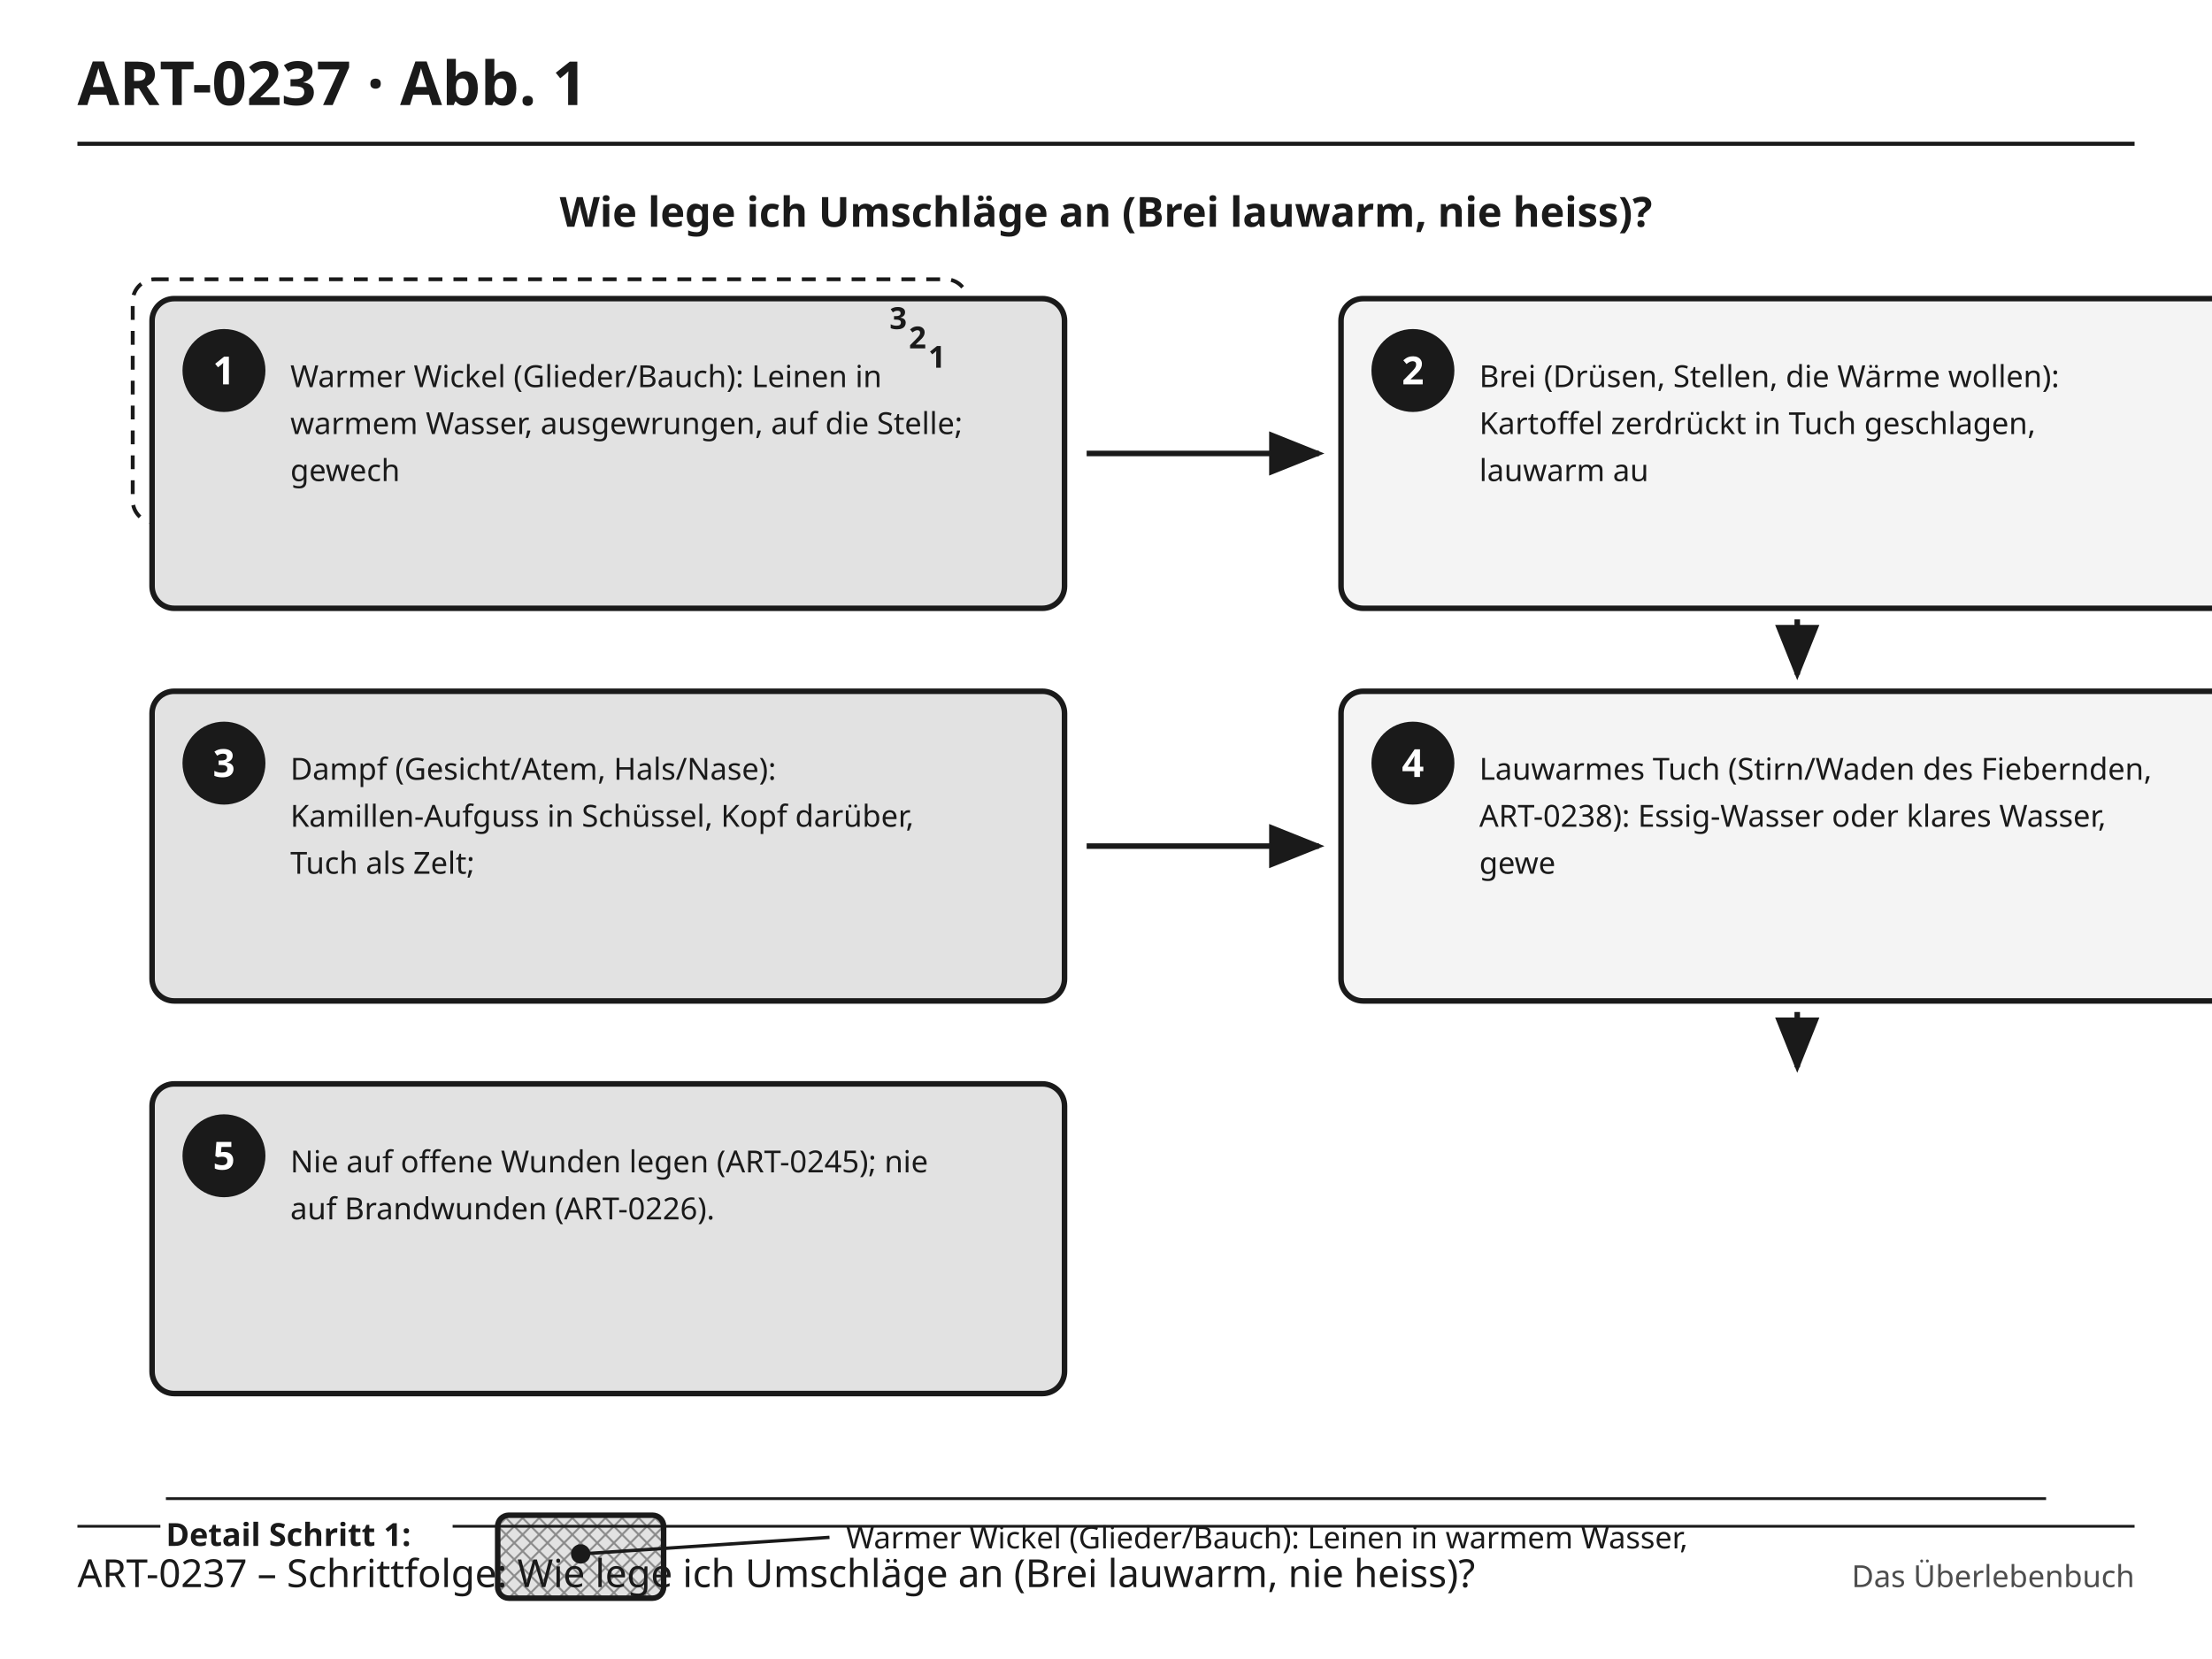
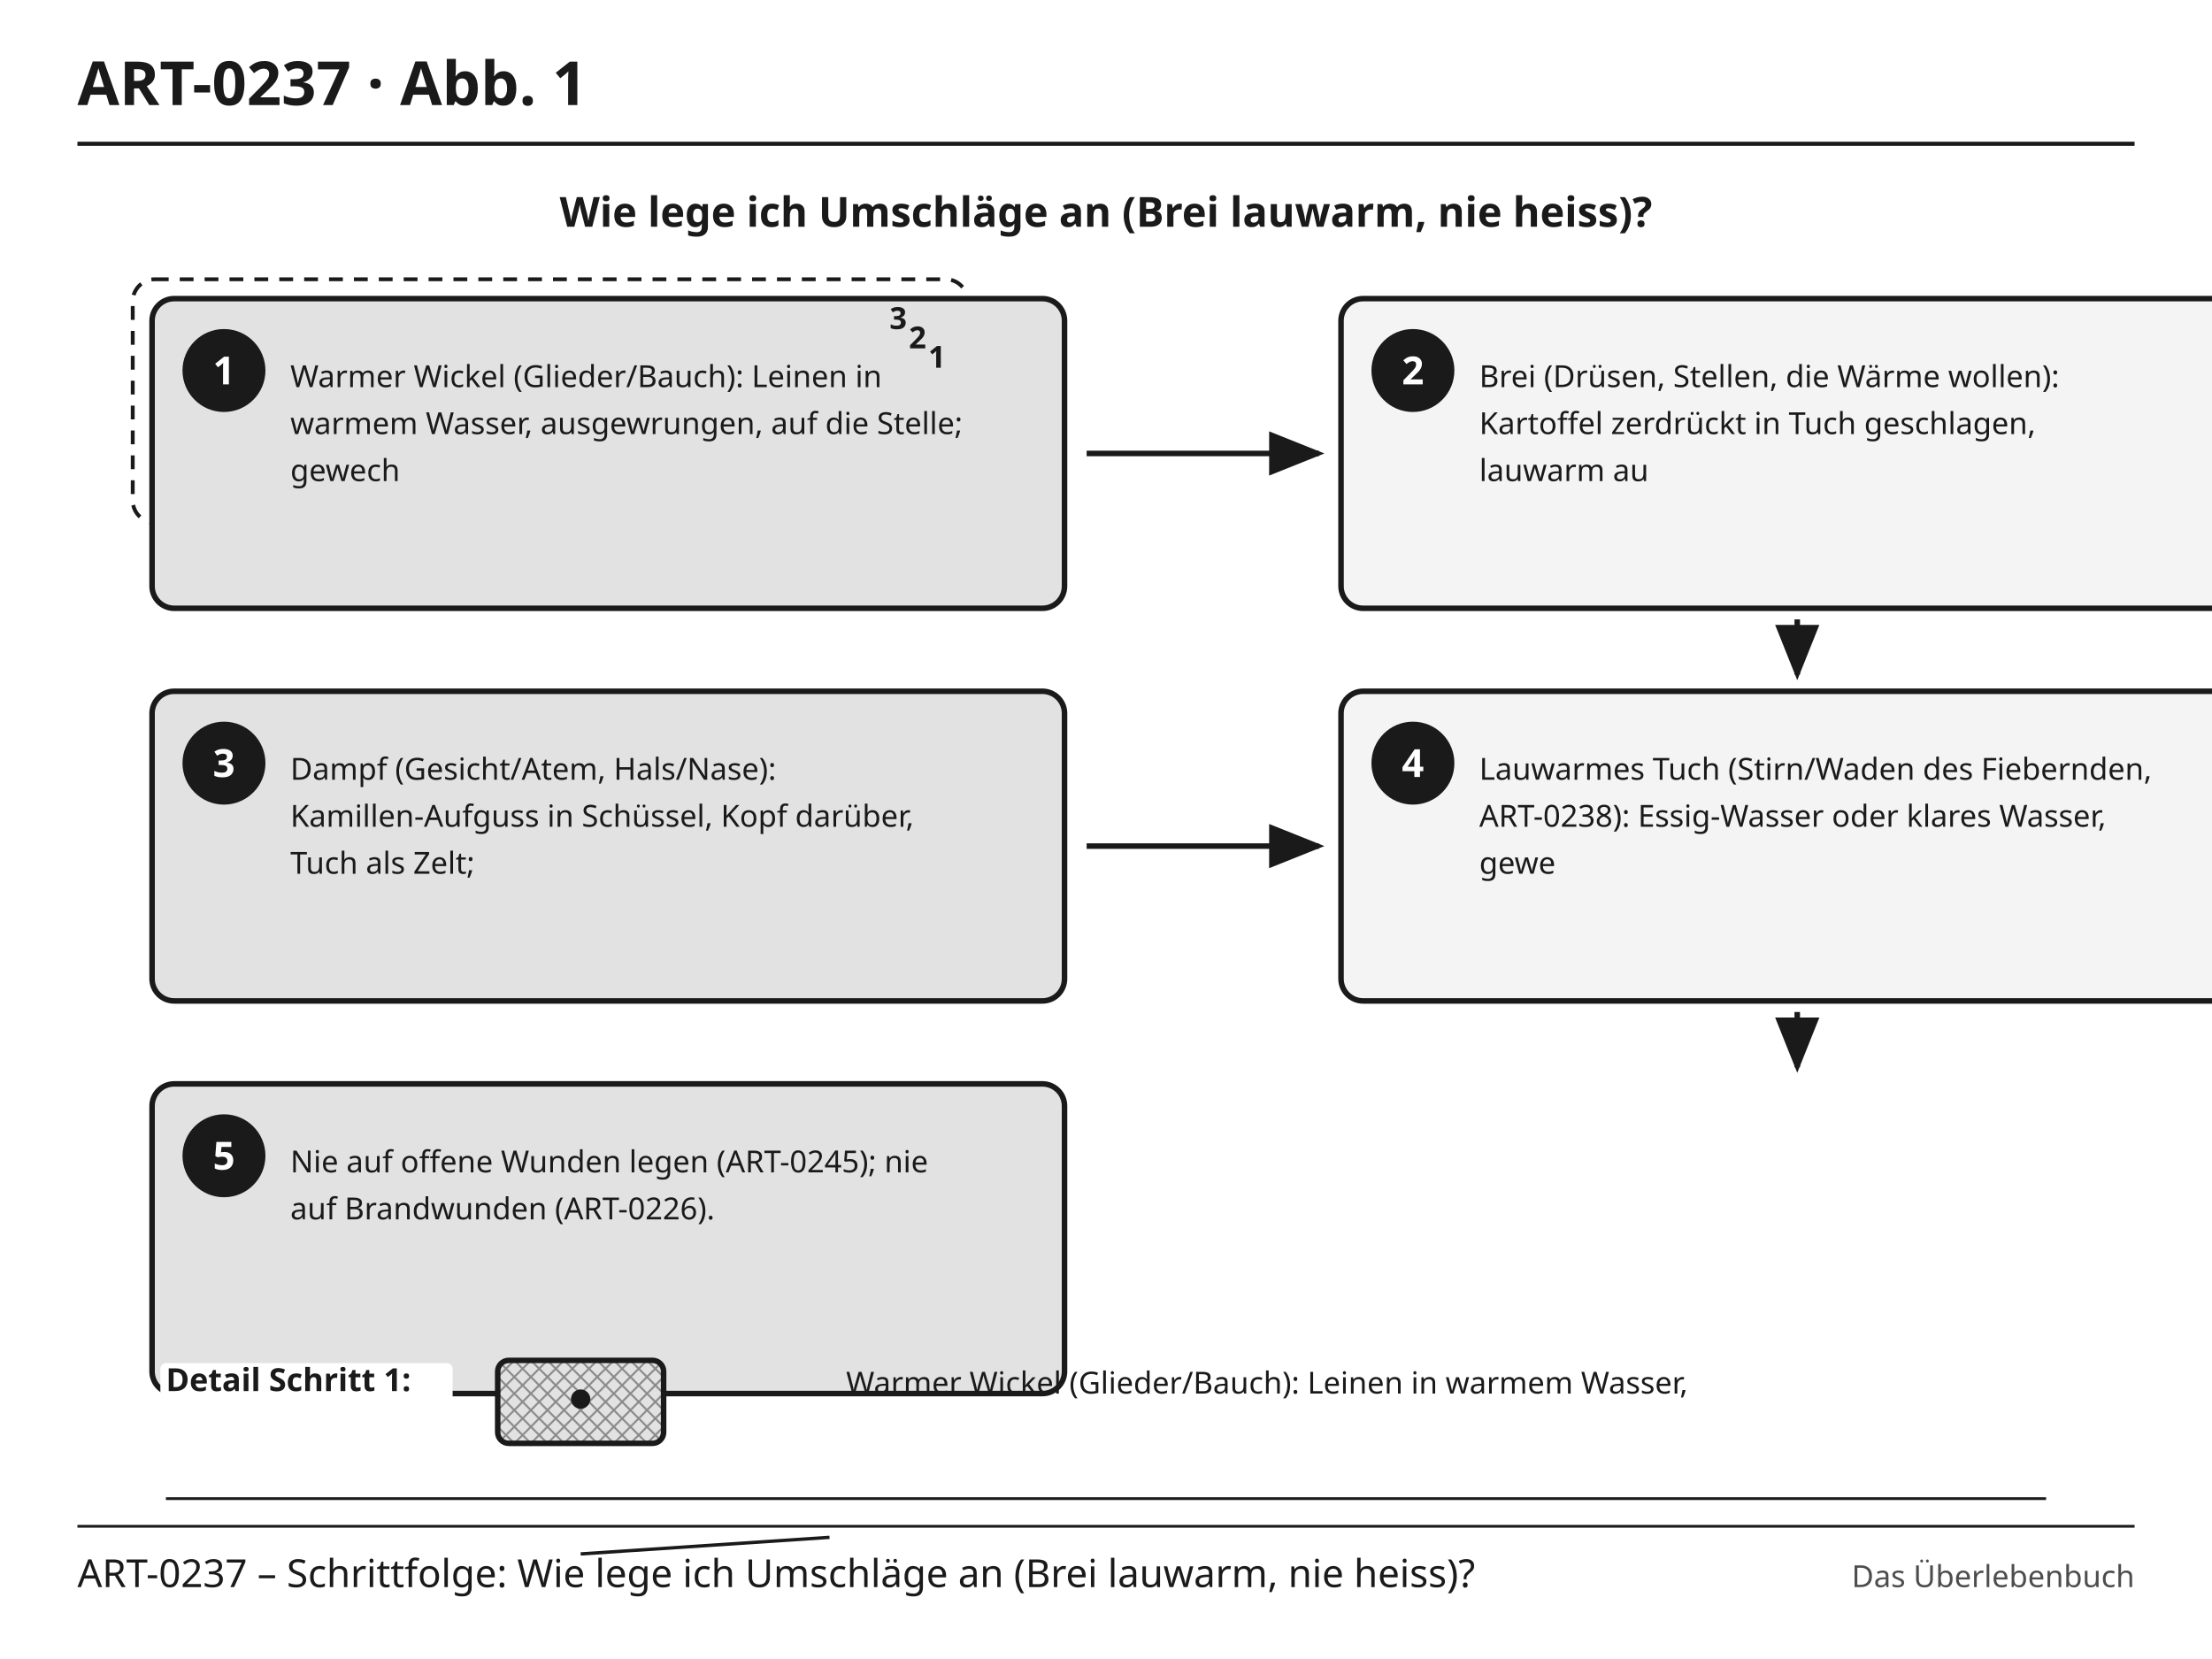
<svg xmlns="http://www.w3.org/2000/svg" viewBox="0 0 800 600" role="img" aria-label="ART-0237 · Abb. 1 – ART-0237 – Schrittfolge: Wie lege ich Umschläge an (Brei lauwarm, nie heiss)?">
  <defs>
    <marker id="ah" markerWidth="10" markerHeight="8" refX="9" refY="4" orient="auto">
      <path d="M0 0 L10 4 L0 8 z" fill="#1a1a1a" />
    </marker>
    <marker id="ahs" markerWidth="10" markerHeight="8" refX="1" refY="4" orient="auto">
      <path d="M10 0 L0 4 L10 8 z" fill="#1a1a1a" />
    </marker>
    <pattern id="hatch" width="8" height="8" patternTransform="rotate(45)" patternUnits="userSpaceOnUse">
      <line x1="0" y1="0" x2="0" y2="8" stroke="#6e6e6e" stroke-width="1.6" />
    </pattern>
    <pattern id="cross" width="8" height="8" patternUnits="userSpaceOnUse">
      <path d="M0 0 L8 8 M8 0 L0 8" stroke="#8a8a8a" stroke-width="1" />
    </pattern>
    <pattern id="dots" width="7" height="7" patternUnits="userSpaceOnUse">
      <circle cx="2" cy="2" r="1.4" fill="#6e6e6e" />
    </pattern>
    <pattern id="wtr" width="24" height="12" patternUnits="userSpaceOnUse">
      <rect width="24" height="12" fill="#6b97bd" />
      <path d="M0 8 q 6 -5 12 0 t 12 0" fill="none" stroke="#3f6f96" stroke-width="1.4" />
    </pattern>
    <pattern id="wood" width="26" height="10" patternUnits="userSpaceOnUse">
      <rect width="26" height="10" fill="#c19a6b" />
      <path d="M0 3 q 6 -2 13 0 t 13 0 M0 7 q 7 2 13 0 t 13 0" fill="none" stroke="#7a5a3a" stroke-width="0.9" />
    </pattern>
    <pattern id="grass" width="12" height="12" patternUnits="userSpaceOnUse">
      <rect width="12" height="12" fill="#b5d1a0" />
      <path d="M2 12 L4 4 M6 12 L7 2 M10 12 L9 6" stroke="#6e6e6e" stroke-width="0.9" />
    </pattern>
    <pattern id="fabric" width="6" height="6" patternUnits="userSpaceOnUse">
      <rect width="6" height="6" fill="#e2e2e2" />
      <path d="M0 0 L6 6 M6 0 L0 6" stroke="#8a8a8a" stroke-width="0.7" />
    </pattern>
    <pattern id="metal" width="20" height="6" patternUnits="userSpaceOnUse">
      <rect width="20" height="6" fill="#b8bec6" />
      <path d="M0 1.5 h20 M0 4.5 h20" stroke="#6e747e" stroke-width="0.7" />
    </pattern>
    <pattern id="stone" width="14" height="14" patternUnits="userSpaceOnUse">
      <rect width="14" height="14" fill="#949494" />
      <circle cx="3" cy="4" r="1.1" fill="#6e6e6e" />
      <circle cx="9" cy="10" r="1.3" fill="#6e6e6e" />
      <path d="M2 11 L6 8 L12 9" stroke="#6e6e6e" stroke-width="0.7" fill="none" />
    </pattern>
  </defs>
  <rect x="0" y="0" width="800" height="600" fill="#ffffff" />
  <line x1="28" y1="52" x2="772" y2="52" stroke="#1a1a1a" stroke-width="1.5" />
  <rect x="48" y="101" width="302" height="88" fill="none" stroke="#1a1a1a" stroke-width="1.4" rx="8" stroke-dasharray="5 4" />
  <rect x="55" y="108" width="302" height="88" fill="none" stroke="#1a1a1a" stroke-width="1.4" rx="8" stroke-dasharray="5 4" />
  <rect x="62" y="115" width="302" height="88" fill="none" stroke="#1a1a1a" stroke-width="1.4" rx="8" stroke-dasharray="5 4" />
  <rect x="55" y="108" width="330" height="112" fill="#e2e2e2" stroke="#1a1a1a" stroke-width="2" rx="8" />
  <circle cx="81" cy="134" r="15" fill="#1a1a1a" stroke="none" />
  <line x1="393" y1="164" x2="477" y2="164" stroke="#1a1a1a" stroke-width="2" marker-end="url(#ah)" />
  <rect x="485" y="108" width="330" height="112" fill="#f4f4f4" stroke="#1a1a1a" stroke-width="2" rx="8" />
  <circle cx="511" cy="134" r="15" fill="#1a1a1a" stroke="none" />
  <line x1="650" y1="224" x2="650" y2="244" stroke="#1a1a1a" stroke-width="2" marker-end="url(#ah)" />
  <rect x="55" y="250" width="330" height="112" fill="#e2e2e2" stroke="#1a1a1a" stroke-width="2" rx="8" />
  <circle cx="81" cy="276" r="15" fill="#1a1a1a" stroke="none" />
  <line x1="393" y1="306" x2="477" y2="306" stroke="#1a1a1a" stroke-width="2" marker-end="url(#ah)" />
  <rect x="485" y="250" width="330" height="112" fill="#f4f4f4" stroke="#1a1a1a" stroke-width="2" rx="8" />
  <circle cx="511" cy="276" r="15" fill="#1a1a1a" stroke="none" />
  <line x1="650" y1="366" x2="650" y2="386" stroke="#1a1a1a" stroke-width="2" marker-end="url(#ah)" />
  <rect x="55" y="392" width="330" height="112" fill="#e2e2e2" stroke="#1a1a1a" stroke-width="2" rx="8" />
  <circle cx="81" cy="418" r="15" fill="#1a1a1a" stroke="none" />
  <line x1="60" y1="542" x2="740" y2="542" stroke="#1a1a1a" stroke-width="1" />
-   <rect x="180" y="548" width="60" height="30" fill="url(#fabric)" stroke="#1a1a1a" stroke-width="2" rx="4" />
-   <circle cx="210" cy="562" r="3.5" fill="#1a1a1a" stroke="none" />
+   <rect x="180" y="492.0" width="60" height="30" fill="url(#fabric)" stroke="#1a1a1a" stroke-width="2" rx="4" />
+   <circle cx="210" cy="506.0" r="3.5" fill="#1a1a1a" stroke="none" />
  <line x1="210" y1="562" x2="300" y2="556" stroke="#1a1a1a" stroke-width="1.2" />
  <line x1="28" y1="552" x2="772" y2="552" stroke="#1a1a1a" stroke-width="1" />
  <text x="28" y="38" font-family="sans-serif" font-size="22" text-anchor="start" font-weight="bold" fill="#1a1a1a">ART-0237 · Abb. 1</text>
  <text x="400" y="82" font-family="sans-serif" font-size="15" text-anchor="middle" font-weight="bold" fill="#1a1a1a">Wie lege ich Umschläge an (Brei lauwarm, nie heiss)?</text>
  <text x="328" y="119" font-family="sans-serif" font-size="11" text-anchor="end" font-weight="bold" fill="#1a1a1a">3</text>
  <text x="335" y="126" font-family="sans-serif" font-size="11" text-anchor="end" font-weight="bold" fill="#1a1a1a">2</text>
  <text x="342" y="133" font-family="sans-serif" font-size="11" text-anchor="end" font-weight="bold" fill="#1a1a1a">1</text>
  <text x="81" y="139" font-family="sans-serif" font-size="14" text-anchor="middle" font-weight="bold" fill="#ffffff">1</text>
  <text x="105" y="140" font-family="sans-serif" font-size="11" text-anchor="start" font-weight="normal" fill="#1a1a1a">Warmer Wickel (Glieder/Bauch): Leinen in</text>
  <text x="105" y="157" font-family="sans-serif" font-size="11" text-anchor="start" font-weight="normal" fill="#1a1a1a">warmem Wasser, ausgewrungen, auf die Stelle;</text>
  <text x="105" y="174" font-family="sans-serif" font-size="11" text-anchor="start" font-weight="normal" fill="#1a1a1a">gewech</text>
  <text x="511" y="139" font-family="sans-serif" font-size="14" text-anchor="middle" font-weight="bold" fill="#ffffff">2</text>
  <text x="535" y="140" font-family="sans-serif" font-size="11" text-anchor="start" font-weight="normal" fill="#1a1a1a">Brei (Drüsen, Stellen, die Wärme wollen):</text>
  <text x="535" y="157" font-family="sans-serif" font-size="11" text-anchor="start" font-weight="normal" fill="#1a1a1a">Kartoffel zerdrückt in Tuch geschlagen,</text>
  <text x="535" y="174" font-family="sans-serif" font-size="11" text-anchor="start" font-weight="normal" fill="#1a1a1a">lauwarm au</text>
  <text x="81" y="281" font-family="sans-serif" font-size="14" text-anchor="middle" font-weight="bold" fill="#ffffff">3</text>
  <text x="105" y="282" font-family="sans-serif" font-size="11" text-anchor="start" font-weight="normal" fill="#1a1a1a">Dampf (Gesicht/Atem, Hals/Nase):</text>
  <text x="105" y="299" font-family="sans-serif" font-size="11" text-anchor="start" font-weight="normal" fill="#1a1a1a">Kamillen-Aufguss in Schüssel, Kopf darüber,</text>
  <text x="105" y="316" font-family="sans-serif" font-size="11" text-anchor="start" font-weight="normal" fill="#1a1a1a">Tuch als Zelt; </text>
  <text x="511" y="281" font-family="sans-serif" font-size="14" text-anchor="middle" font-weight="bold" fill="#ffffff">4</text>
  <text x="535" y="282" font-family="sans-serif" font-size="11" text-anchor="start" font-weight="normal" fill="#1a1a1a">Lauwarmes Tuch (Stirn/Waden des Fiebernden,</text>
  <text x="535" y="299" font-family="sans-serif" font-size="11" text-anchor="start" font-weight="normal" fill="#1a1a1a">ART-0238): Essig-Wasser oder klares Wasser,</text>
  <text x="535" y="316" font-family="sans-serif" font-size="11" text-anchor="start" font-weight="normal" fill="#1a1a1a">gewe</text>
  <text x="81" y="423" font-family="sans-serif" font-size="14" text-anchor="middle" font-weight="bold" fill="#ffffff">5</text>
  <text x="105" y="424" font-family="sans-serif" font-size="11" text-anchor="start" font-weight="normal" fill="#1a1a1a">Nie auf offene Wunden legen (ART-0245); nie</text>
  <text x="105" y="441" font-family="sans-serif" font-size="11" text-anchor="start" font-weight="normal" fill="#1a1a1a">auf Brandwunden (ART-0226).</text>
-   <rect x="58.0" y="549.0" width="105.7" height="14.5" fill="#ffffff" rx="2" data-halo="1" />
-   <text x="60" y="559.1" font-family="sans-serif" font-size="11.5" text-anchor="start" font-weight="bold" fill="#1a1a1a">Detail Schritt 1:</text>
-   <text x="306" y="560" font-family="sans-serif" font-size="11" text-anchor="start" font-weight="normal" fill="#1a1a1a">Warmer Wickel (Glieder/Bauch): Leinen in warmem Wasser,</text>
+   <rect x="58.0" y="493.0" width="105.7" height="14.5" fill="#ffffff" rx="2" data-halo="1" />
+   <text x="60" y="503.1" font-family="sans-serif" font-size="11.5" text-anchor="start" font-weight="bold" fill="#1a1a1a">Detail Schritt 1:</text>
+   <text x="306" y="504.0" font-family="sans-serif" font-size="11" text-anchor="start" font-weight="normal" fill="#1a1a1a">Warmer Wickel (Glieder/Bauch): Leinen in warmem Wasser,</text>
  <text x="60" y="590" font-family="sans-serif" font-size="10.5" text-anchor="start" font-weight="normal" fill="#4d4d4d" />
  <text x="28" y="574" font-family="sans-serif" font-size="14" text-anchor="start" font-weight="normal" fill="#1a1a1a">ART-0237 – Schrittfolge: Wie lege ich Umschläge an (Brei lauwarm, nie heiss)?</text>
  <text x="772" y="574" font-family="sans-serif" font-size="11" text-anchor="end" font-weight="normal" fill="#4d4d4d">Das Überlebenbuch</text>
</svg>
